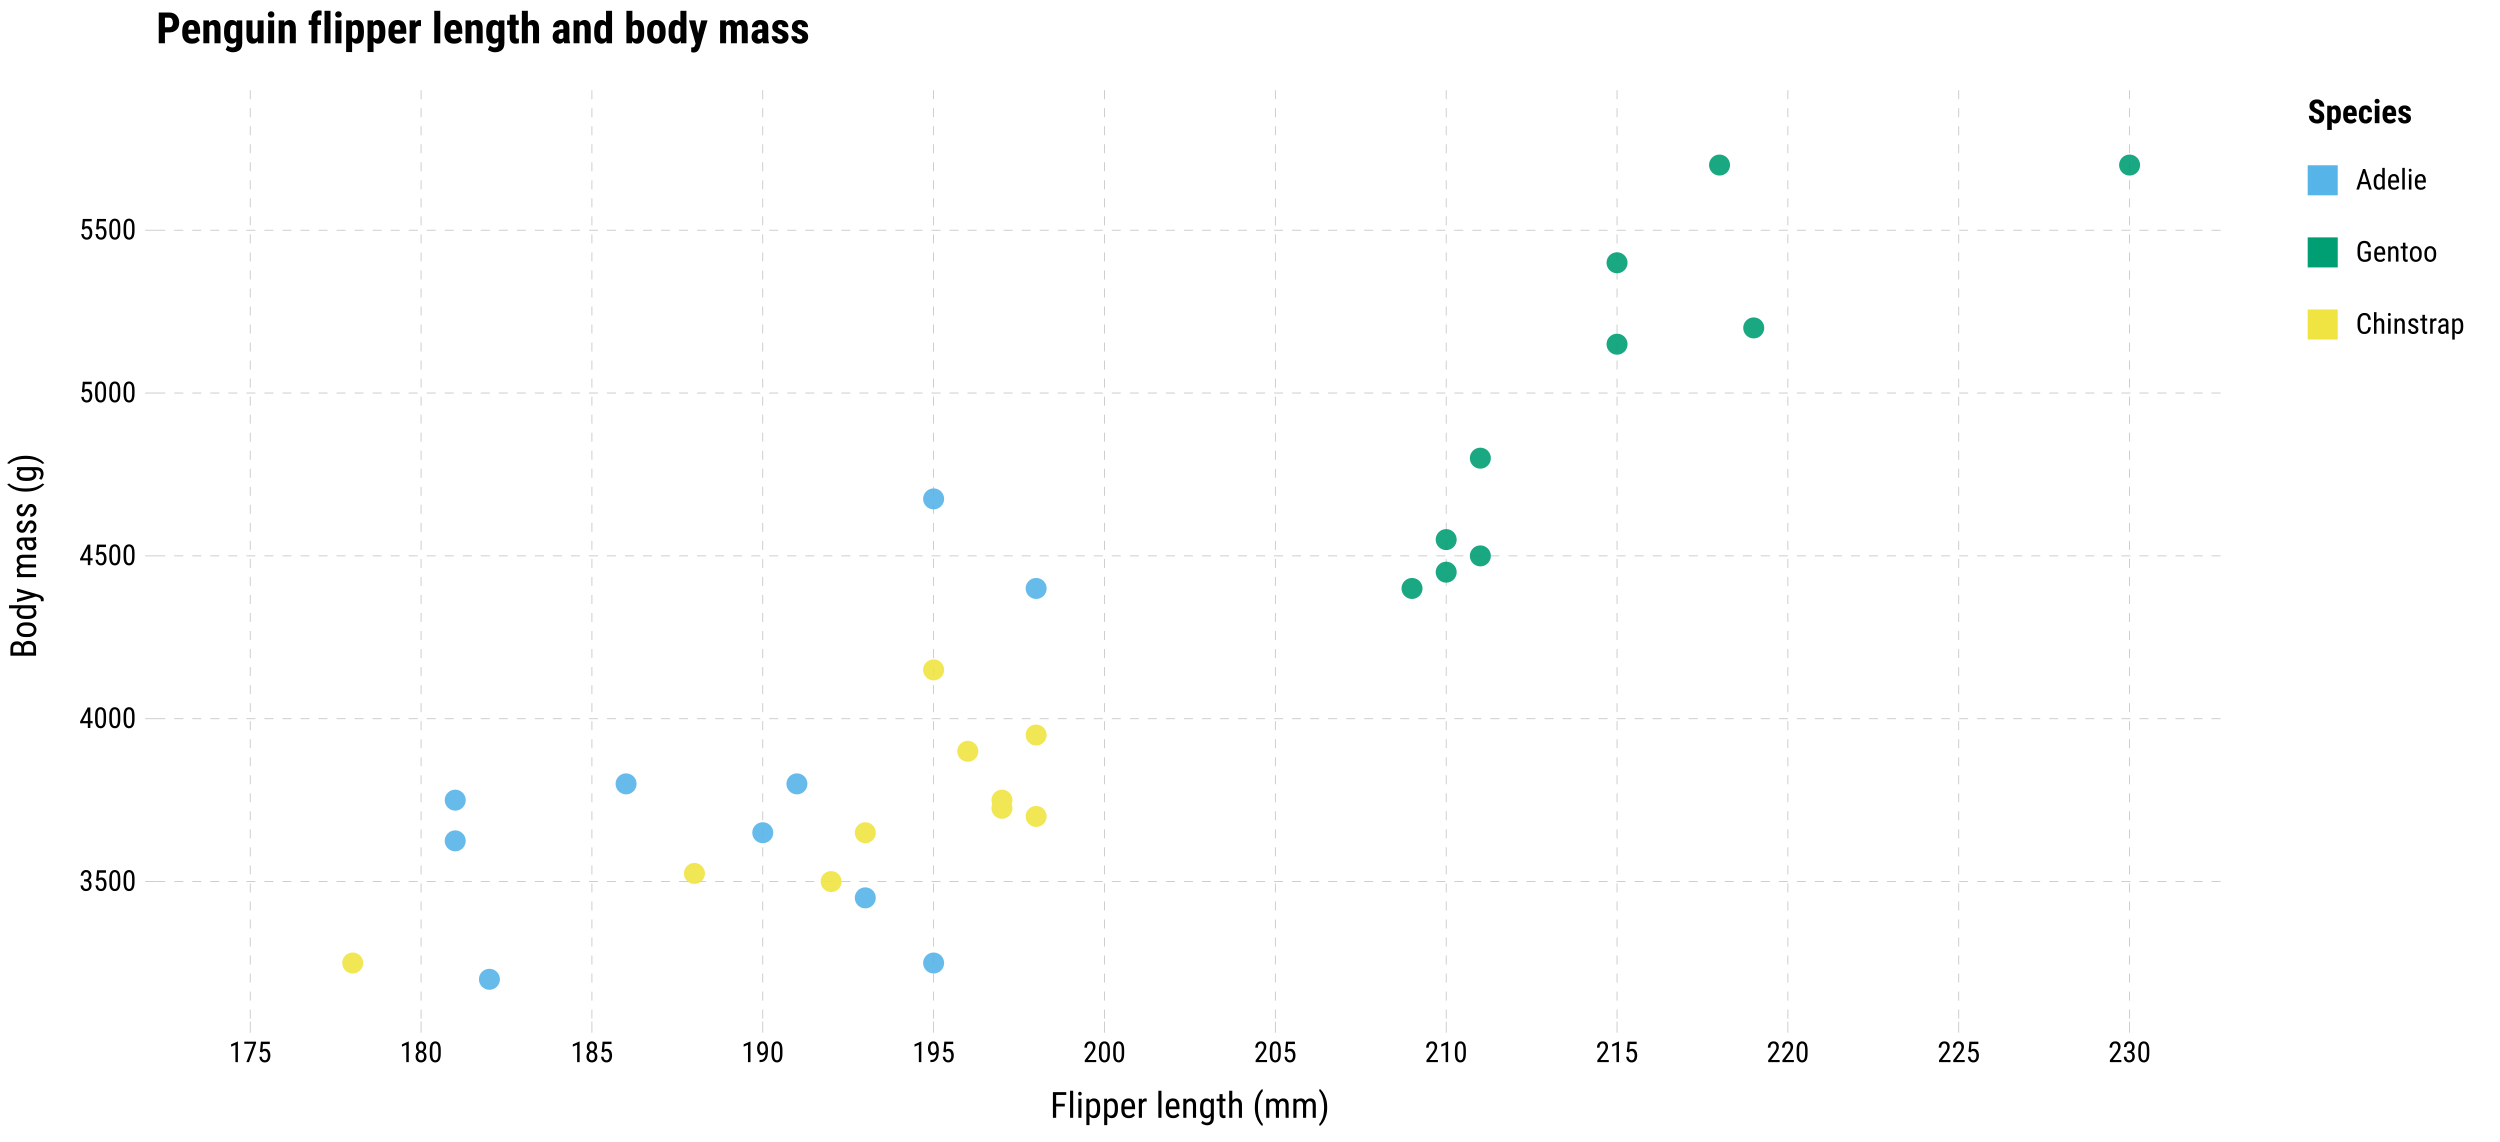
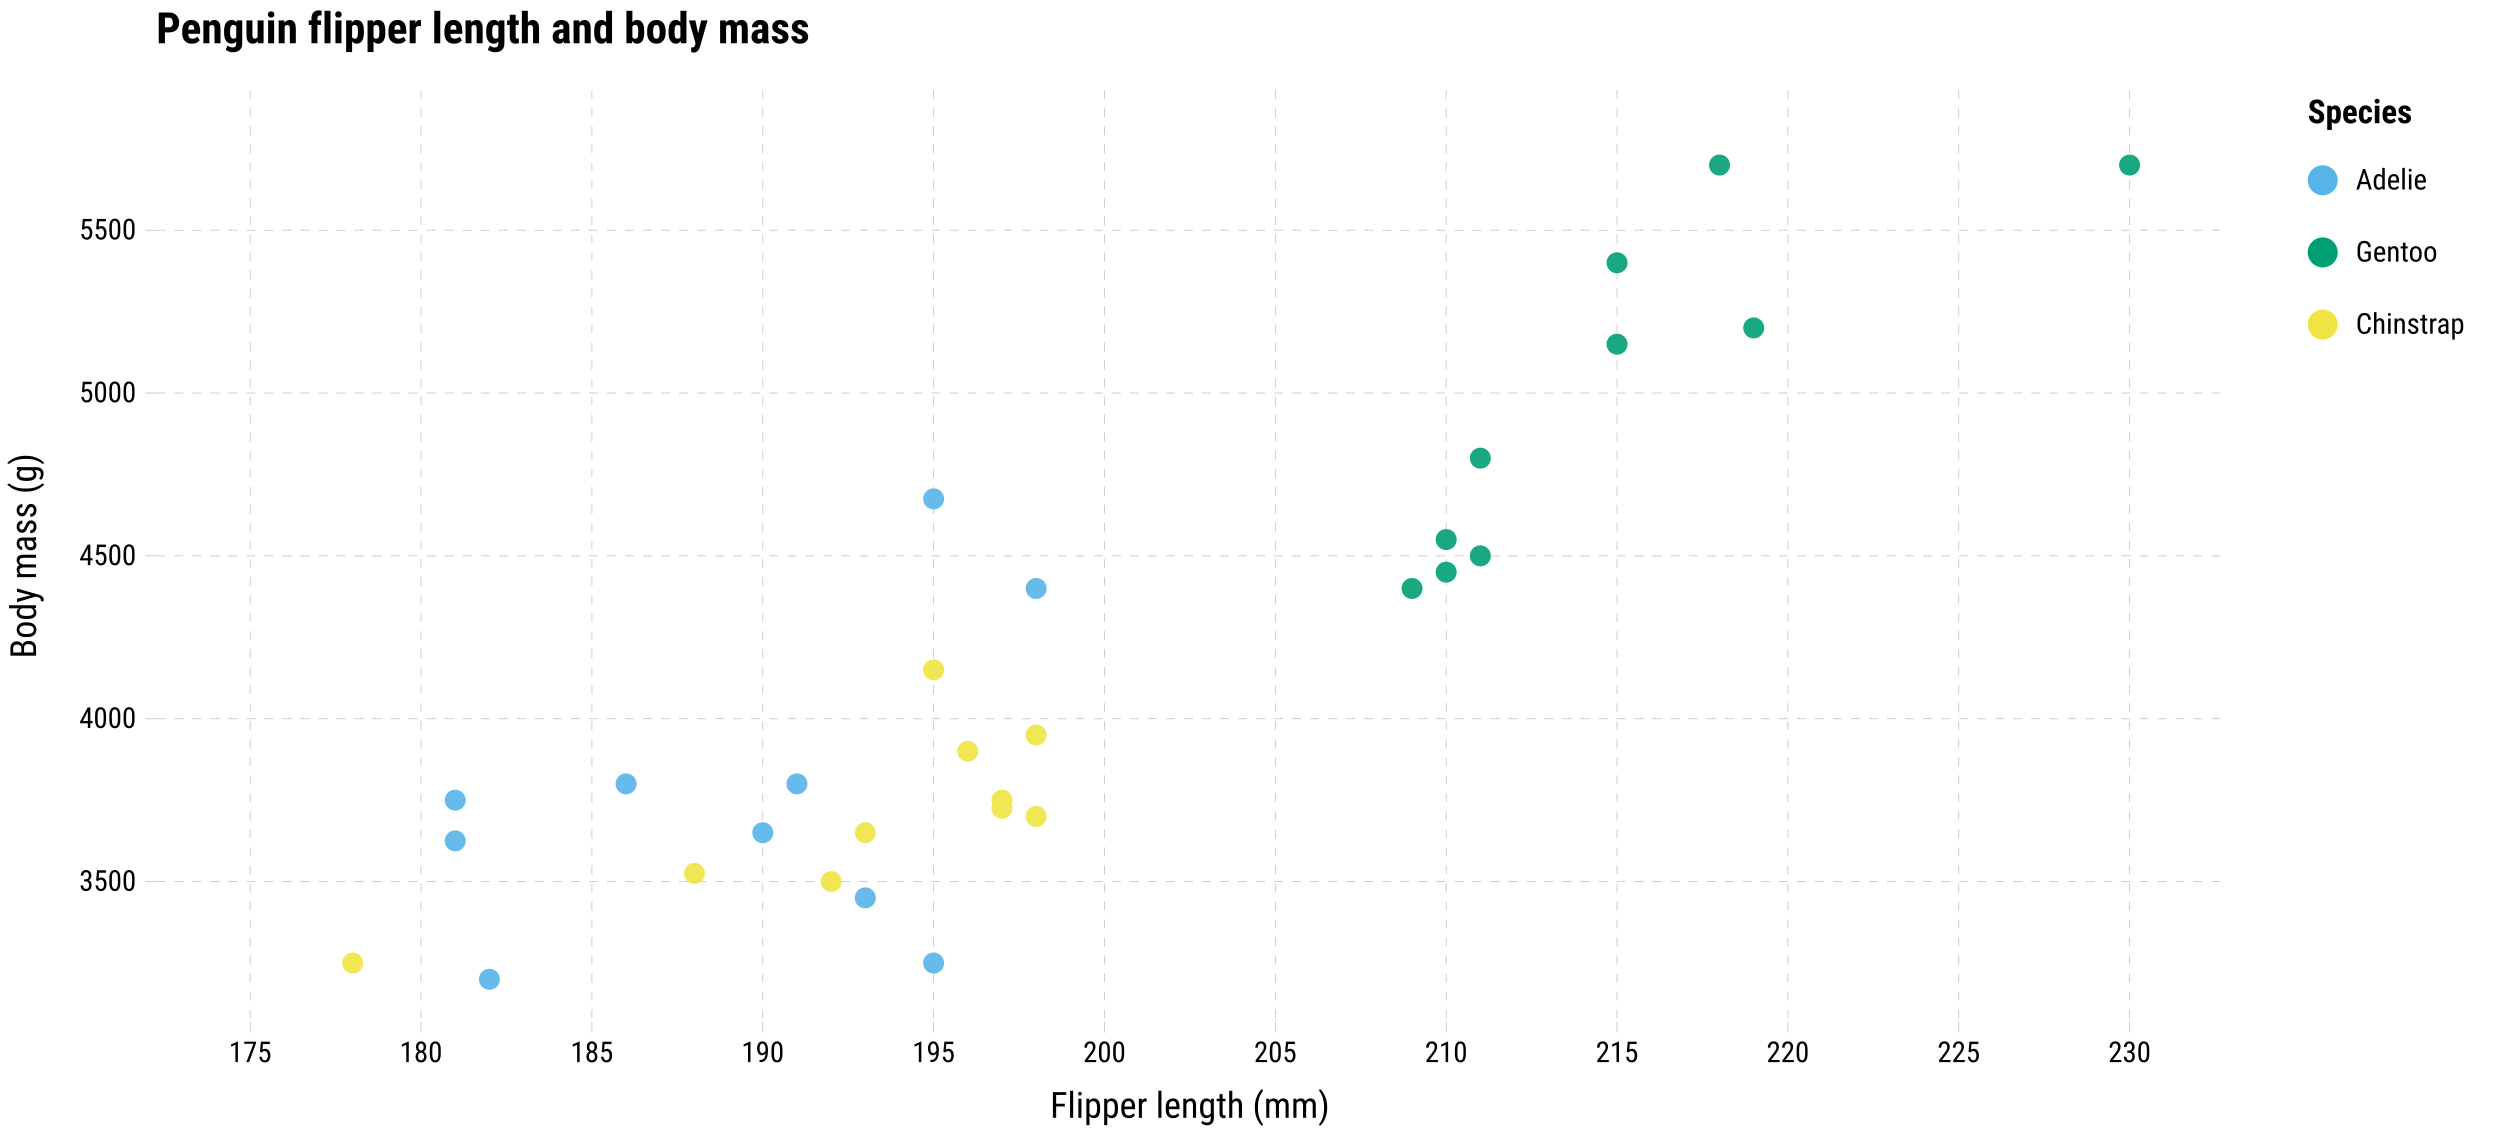
<svg xmlns="http://www.w3.org/2000/svg" width="832" height="380" viewBox="0 0 832 380" role="img" aria-label="Penguin flipper length and body mass" class="gg-plot" font-family="&quot;Roboto Condensed&quot;, &quot;Arial Narrow&quot;, Arial, sans-serif" font-size="12" font-weight="400" text-rendering="optimizeLegibility" shape-rendering="geometricPrecision">
  <rect class="gg-paper" width="832" height="380" fill="var(--gg-paper, #ffffff)" />
  <text class="gg-title" x="52" y="14.4" font-size="14.4" font-weight="700" fill="var(--gg-ink, #000000)">Penguin flipper length and body mass</text>
  <defs>
    <clipPath id="spander_penguins-scatter_pander_832x380-gg-clip-0">
      <rect width="688" height="310" />
    </clipPath>
  </defs>
  <g class="gg-panel" data-panel="0" transform="translate(52,30)">
    <rect class="gg-panel-background" width="688" height="310" fill="var(--gg-panel, #ffffff)" />
    <g class="gg-grid" stroke="var(--gg-grid, #bebebe)" stroke-width="0.25" stroke-dasharray="3 3" vector-effect="non-scaling-stroke">
      <line x1="31.27" y1="0" x2="31.27" y2="310" />
      <line x1="88.13" y1="0" x2="88.13" y2="310" />
      <line x1="144.99" y1="0" x2="144.99" y2="310" />
      <line x1="201.85" y1="0" x2="201.85" y2="310" />
      <line x1="258.71" y1="0" x2="258.71" y2="310" />
      <line x1="315.57" y1="0" x2="315.57" y2="310" />
      <line x1="372.43" y1="0" x2="372.43" y2="310" />
      <line x1="429.29" y1="0" x2="429.29" y2="310" />
      <line x1="486.15" y1="0" x2="486.15" y2="310" />
      <line x1="543.01" y1="0" x2="543.01" y2="310" />
      <line x1="599.87" y1="0" x2="599.87" y2="310" />
      <line x1="656.73" y1="0" x2="656.73" y2="310" />
      <line x1="0" y1="263.39" x2="688" y2="263.39" />
      <line x1="0" y1="209.2" x2="688" y2="209.2" />
      <line x1="0" y1="155" x2="688" y2="155" />
      <line x1="0" y1="100.8" x2="688" y2="100.8" />
      <line x1="0" y1="46.61" x2="688" y2="46.61" />
    </g>
    <g class="gg-marks" clip-path="url(#spander_penguins-scatter_pander_832x380-gg-clip-0)">
      <g class="gg-batch gg-points" data-layer="0" opacity="0.9">
        <circle class="gg-shape-circle" cx="99.5" cy="236.29" r="3.5" fill="#56B4E9" />
        <circle class="gg-shape-circle" cx="156.36" cy="230.87" r="3.5" fill="#56B4E9" />
        <circle class="gg-shape-circle" cx="258.71" cy="290.49" r="3.5" fill="#56B4E9" />
        <circle class="gg-shape-circle" cx="235.97" cy="268.81" r="3.5" fill="#56B4E9" />
        <circle class="gg-shape-circle" cx="201.85" cy="247.13" r="3.5" fill="#56B4E9" />
        <circle class="gg-shape-circle" cx="99.5" cy="249.84" r="3.5" fill="#56B4E9" />
        <circle class="gg-shape-circle" cx="258.71" cy="136.03" r="3.5" fill="#56B4E9" />
        <circle class="gg-shape-circle" cx="110.88" cy="295.91" r="3.5" fill="#56B4E9" />
        <circle class="gg-shape-circle" cx="213.22" cy="230.87" r="3.5" fill="#56B4E9" />
        <circle class="gg-shape-circle" cx="292.83" cy="165.84" r="3.5" fill="#56B4E9" />
        <circle class="gg-shape-circle" cx="440.66" cy="155" r="3.5" fill="#009E73" />
        <circle class="gg-shape-circle" cx="656.73" cy="24.93" r="3.5" fill="#009E73" />
        <circle class="gg-shape-circle" cx="429.29" cy="160.42" r="3.5" fill="#009E73" />
        <circle class="gg-shape-circle" cx="520.26" cy="24.93" r="3.5" fill="#009E73" />
        <circle class="gg-shape-circle" cx="486.15" cy="57.45" r="3.5" fill="#009E73" />
        <circle class="gg-shape-circle" cx="429.29" cy="149.58" r="3.5" fill="#009E73" />
        <circle class="gg-shape-circle" cx="440.66" cy="122.48" r="3.5" fill="#009E73" />
        <circle class="gg-shape-circle" cx="531.64" cy="79.13" r="3.5" fill="#009E73" />
        <circle class="gg-shape-circle" cx="417.92" cy="165.84" r="3.5" fill="#009E73" />
        <circle class="gg-shape-circle" cx="486.15" cy="84.55" r="3.5" fill="#009E73" />
        <circle class="gg-shape-circle" cx="224.6" cy="263.39" r="3.5" fill="#F0E442" />
        <circle class="gg-shape-circle" cx="270.08" cy="220.03" r="3.5" fill="#F0E442" />
        <circle class="gg-shape-circle" cx="235.97" cy="247.13" r="3.5" fill="#F0E442" />
        <circle class="gg-shape-circle" cx="179.11" cy="260.68" r="3.5" fill="#F0E442" />
        <circle class="gg-shape-circle" cx="281.45" cy="239" r="3.5" fill="#F0E442" />
        <circle class="gg-shape-circle" cx="292.83" cy="214.62" r="3.5" fill="#F0E442" />
        <circle class="gg-shape-circle" cx="65.39" cy="290.49" r="3.5" fill="#F0E442" />
        <circle class="gg-shape-circle" cx="281.45" cy="236.29" r="3.5" fill="#F0E442" />
        <circle class="gg-shape-circle" cx="258.71" cy="192.94" r="3.5" fill="#F0E442" />
        <circle class="gg-shape-circle" cx="292.83" cy="241.71" r="3.5" fill="#F0E442" />
      </g>
    </g>
  </g>
  <g class="gg-axis gg-axis-x" transform="translate(52,340)">
    <g class="gg-tick" transform="translate(31.27,0)">
      <line y2="3.67" stroke="var(--gg-tickColor, #bebebe)" stroke-width="0.25" vector-effect="non-scaling-stroke" />
      <text y="6.67" dy="0.71em" text-anchor="middle" fill="var(--gg-axisText, #000000)" font-size="9.6" font-weight="400">175</text>
    </g>
    <g class="gg-tick" transform="translate(88.13,0)">
      <line y2="3.67" stroke="var(--gg-tickColor, #bebebe)" stroke-width="0.25" vector-effect="non-scaling-stroke" />
      <text y="6.67" dy="0.71em" text-anchor="middle" fill="var(--gg-axisText, #000000)" font-size="9.6" font-weight="400">180</text>
    </g>
    <g class="gg-tick" transform="translate(144.99,0)">
      <line y2="3.67" stroke="var(--gg-tickColor, #bebebe)" stroke-width="0.25" vector-effect="non-scaling-stroke" />
      <text y="6.67" dy="0.71em" text-anchor="middle" fill="var(--gg-axisText, #000000)" font-size="9.6" font-weight="400">185</text>
    </g>
    <g class="gg-tick" transform="translate(201.85,0)">
      <line y2="3.67" stroke="var(--gg-tickColor, #bebebe)" stroke-width="0.25" vector-effect="non-scaling-stroke" />
      <text y="6.67" dy="0.71em" text-anchor="middle" fill="var(--gg-axisText, #000000)" font-size="9.6" font-weight="400">190</text>
    </g>
    <g class="gg-tick" transform="translate(258.71,0)">
      <line y2="3.67" stroke="var(--gg-tickColor, #bebebe)" stroke-width="0.25" vector-effect="non-scaling-stroke" />
      <text y="6.67" dy="0.71em" text-anchor="middle" fill="var(--gg-axisText, #000000)" font-size="9.6" font-weight="400">195</text>
    </g>
    <g class="gg-tick" transform="translate(315.57,0)">
      <line y2="3.67" stroke="var(--gg-tickColor, #bebebe)" stroke-width="0.25" vector-effect="non-scaling-stroke" />
      <text y="6.67" dy="0.71em" text-anchor="middle" fill="var(--gg-axisText, #000000)" font-size="9.6" font-weight="400">200</text>
    </g>
    <g class="gg-tick" transform="translate(372.43,0)">
      <line y2="3.67" stroke="var(--gg-tickColor, #bebebe)" stroke-width="0.25" vector-effect="non-scaling-stroke" />
      <text y="6.67" dy="0.71em" text-anchor="middle" fill="var(--gg-axisText, #000000)" font-size="9.6" font-weight="400">205</text>
    </g>
    <g class="gg-tick" transform="translate(429.29,0)">
      <line y2="3.67" stroke="var(--gg-tickColor, #bebebe)" stroke-width="0.25" vector-effect="non-scaling-stroke" />
      <text y="6.67" dy="0.71em" text-anchor="middle" fill="var(--gg-axisText, #000000)" font-size="9.6" font-weight="400">210</text>
    </g>
    <g class="gg-tick" transform="translate(486.15,0)">
      <line y2="3.67" stroke="var(--gg-tickColor, #bebebe)" stroke-width="0.25" vector-effect="non-scaling-stroke" />
      <text y="6.67" dy="0.71em" text-anchor="middle" fill="var(--gg-axisText, #000000)" font-size="9.6" font-weight="400">215</text>
    </g>
    <g class="gg-tick" transform="translate(543.01,0)">
      <line y2="3.67" stroke="var(--gg-tickColor, #bebebe)" stroke-width="0.25" vector-effect="non-scaling-stroke" />
      <text y="6.67" dy="0.71em" text-anchor="middle" fill="var(--gg-axisText, #000000)" font-size="9.6" font-weight="400">220</text>
    </g>
    <g class="gg-tick" transform="translate(599.87,0)">
      <line y2="3.67" stroke="var(--gg-tickColor, #bebebe)" stroke-width="0.25" vector-effect="non-scaling-stroke" />
      <text y="6.67" dy="0.71em" text-anchor="middle" fill="var(--gg-axisText, #000000)" font-size="9.6" font-weight="400">225</text>
    </g>
    <g class="gg-tick" transform="translate(656.73,0)">
      <line y2="3.67" stroke="var(--gg-tickColor, #bebebe)" stroke-width="0.25" vector-effect="non-scaling-stroke" />
      <text y="6.67" dy="0.71em" text-anchor="middle" fill="var(--gg-axisText, #000000)" font-size="9.6" font-weight="400">230</text>
    </g>
  </g>
  <g class="gg-axis gg-axis-y" transform="translate(52,30)">
    <g class="gg-tick" transform="translate(0,263.39)">
      <line x2="-3.67" stroke="var(--gg-tickColor, #bebebe)" stroke-width="0.25" vector-effect="non-scaling-stroke" />
      <text x="-6.67" dy="0.32em" text-anchor="end" fill="var(--gg-axisText, #000000)" font-size="9.6" font-weight="400">3500</text>
    </g>
    <g class="gg-tick" transform="translate(0,209.2)">
      <line x2="-3.67" stroke="var(--gg-tickColor, #bebebe)" stroke-width="0.25" vector-effect="non-scaling-stroke" />
      <text x="-6.67" dy="0.32em" text-anchor="end" fill="var(--gg-axisText, #000000)" font-size="9.6" font-weight="400">4000</text>
    </g>
    <g class="gg-tick" transform="translate(0,155)">
      <line x2="-3.67" stroke="var(--gg-tickColor, #bebebe)" stroke-width="0.25" vector-effect="non-scaling-stroke" />
      <text x="-6.67" dy="0.32em" text-anchor="end" fill="var(--gg-axisText, #000000)" font-size="9.6" font-weight="400">4500</text>
    </g>
    <g class="gg-tick" transform="translate(0,100.8)">
      <line x2="-3.67" stroke="var(--gg-tickColor, #bebebe)" stroke-width="0.25" vector-effect="non-scaling-stroke" />
      <text x="-6.67" dy="0.32em" text-anchor="end" fill="var(--gg-axisText, #000000)" font-size="9.6" font-weight="400">5000</text>
    </g>
    <g class="gg-tick" transform="translate(0,46.61)">
      <line x2="-3.67" stroke="var(--gg-tickColor, #bebebe)" stroke-width="0.25" vector-effect="non-scaling-stroke" />
      <text x="-6.67" dy="0.32em" text-anchor="end" fill="var(--gg-axisText, #000000)" font-size="9.6" font-weight="400">5500</text>
    </g>
  </g>
  <text class="gg-axis-title" x="396" y="372" text-anchor="middle" fill="var(--gg-ink, #000000)" font-size="12" font-weight="400">Flipper length (mm)</text>
  <text class="gg-axis-title" transform="translate(12,185) rotate(-90)" text-anchor="middle" fill="var(--gg-ink, #000000)" font-size="12" font-weight="400">Body mass (g)</text>
  <g class="gg-legend gg-legend-color gg-legend-right gg-legend-vertical" transform="translate(764,30)">
    <text class="gg-legend-title" x="4" y="11" font-size="11" font-weight="bold" fill="var(--gg-ink, #000000)">Species</text>
-     <rect class="gg-legend-swatch" x="4" y="25" width="10" height="10" fill="#56B4E9" />
+     <g class="gg-legend-key">
+       <circle class="gg-shape-circle" cx="9" cy="30" r="5" fill="#56B4E9" />
+     </g>
    <text class="gg-legend-label" x="20" y="30" dy="0.32em" font-size="9.6" fill="var(--gg-ink, #000000)">Adelie</text>
-     <rect class="gg-legend-swatch" x="4" y="49" width="10" height="10" fill="#009E73" />
+     <g class="gg-legend-key">
+       <circle class="gg-shape-circle" cx="9" cy="54" r="5" fill="#009E73" />
+     </g>
    <text class="gg-legend-label" x="20" y="54" dy="0.32em" font-size="9.6" fill="var(--gg-ink, #000000)">Gentoo</text>
-     <rect class="gg-legend-swatch" x="4" y="73" width="10" height="10" fill="#F0E442" />
+     <g class="gg-legend-key">
+       <circle class="gg-shape-circle" cx="9" cy="78" r="5" fill="#F0E442" />
+     </g>
    <text class="gg-legend-label" x="20" y="78" dy="0.32em" font-size="9.6" fill="var(--gg-ink, #000000)">Chinstrap</text>
  </g>
</svg>
